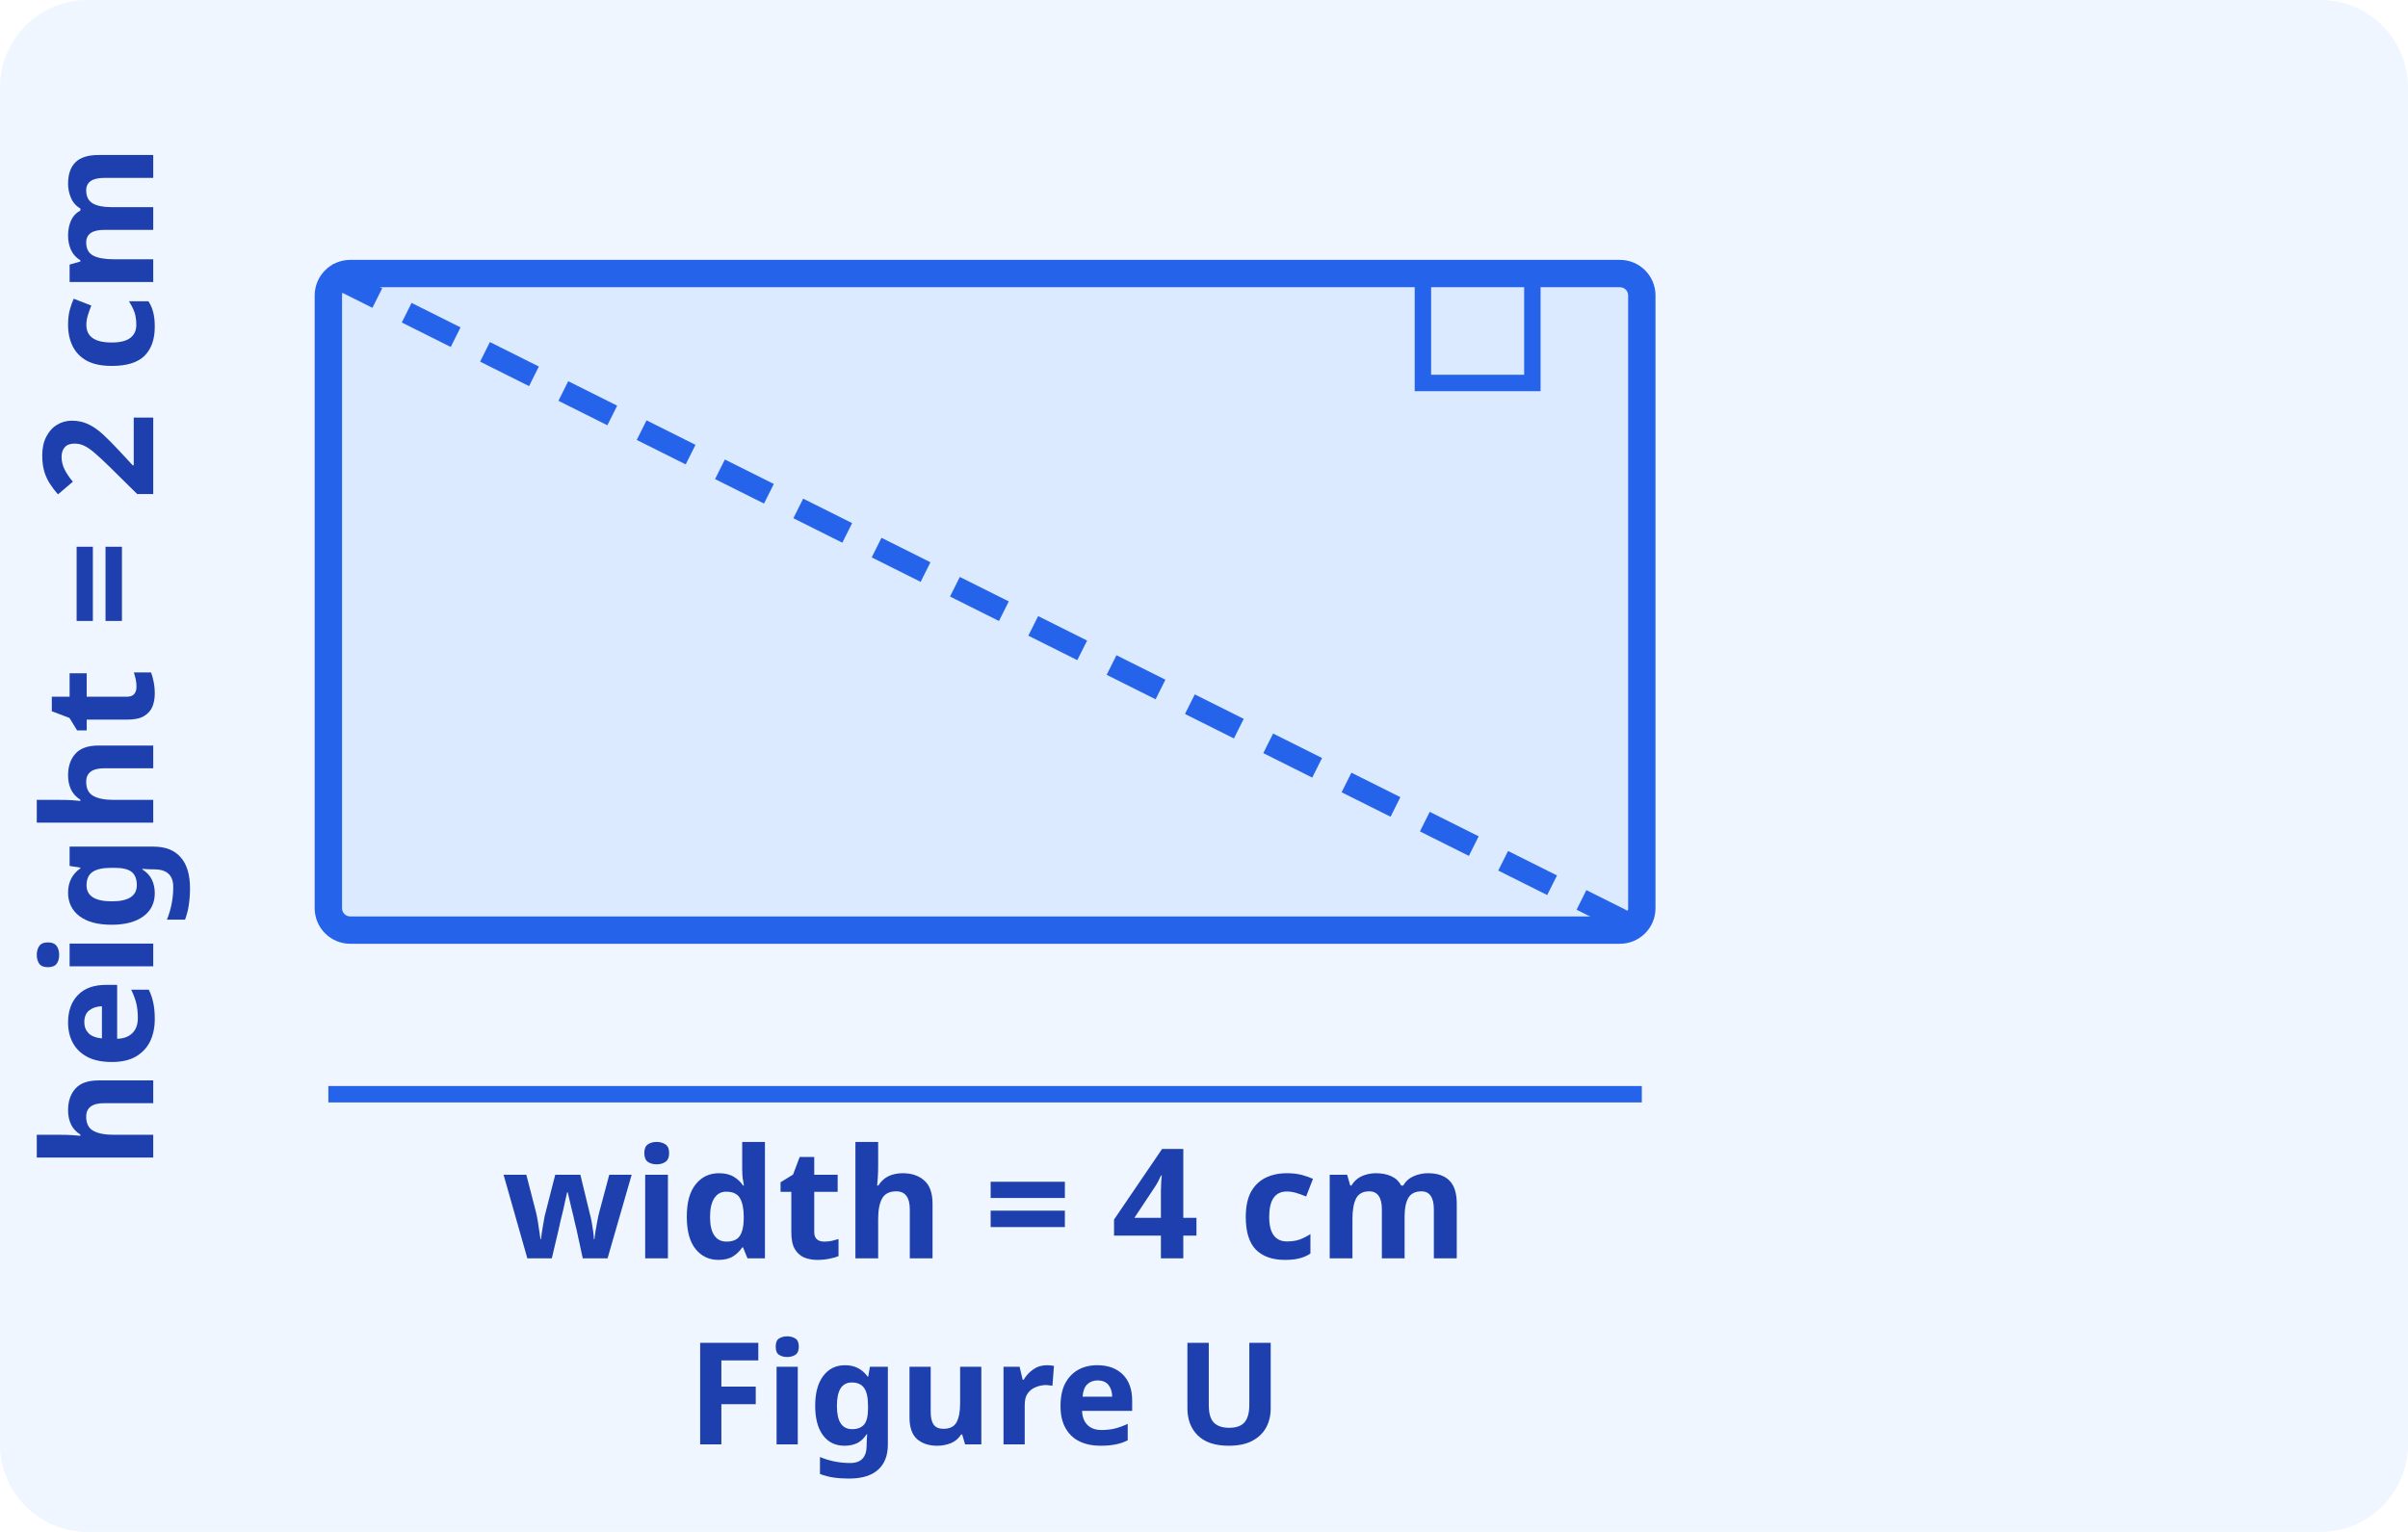
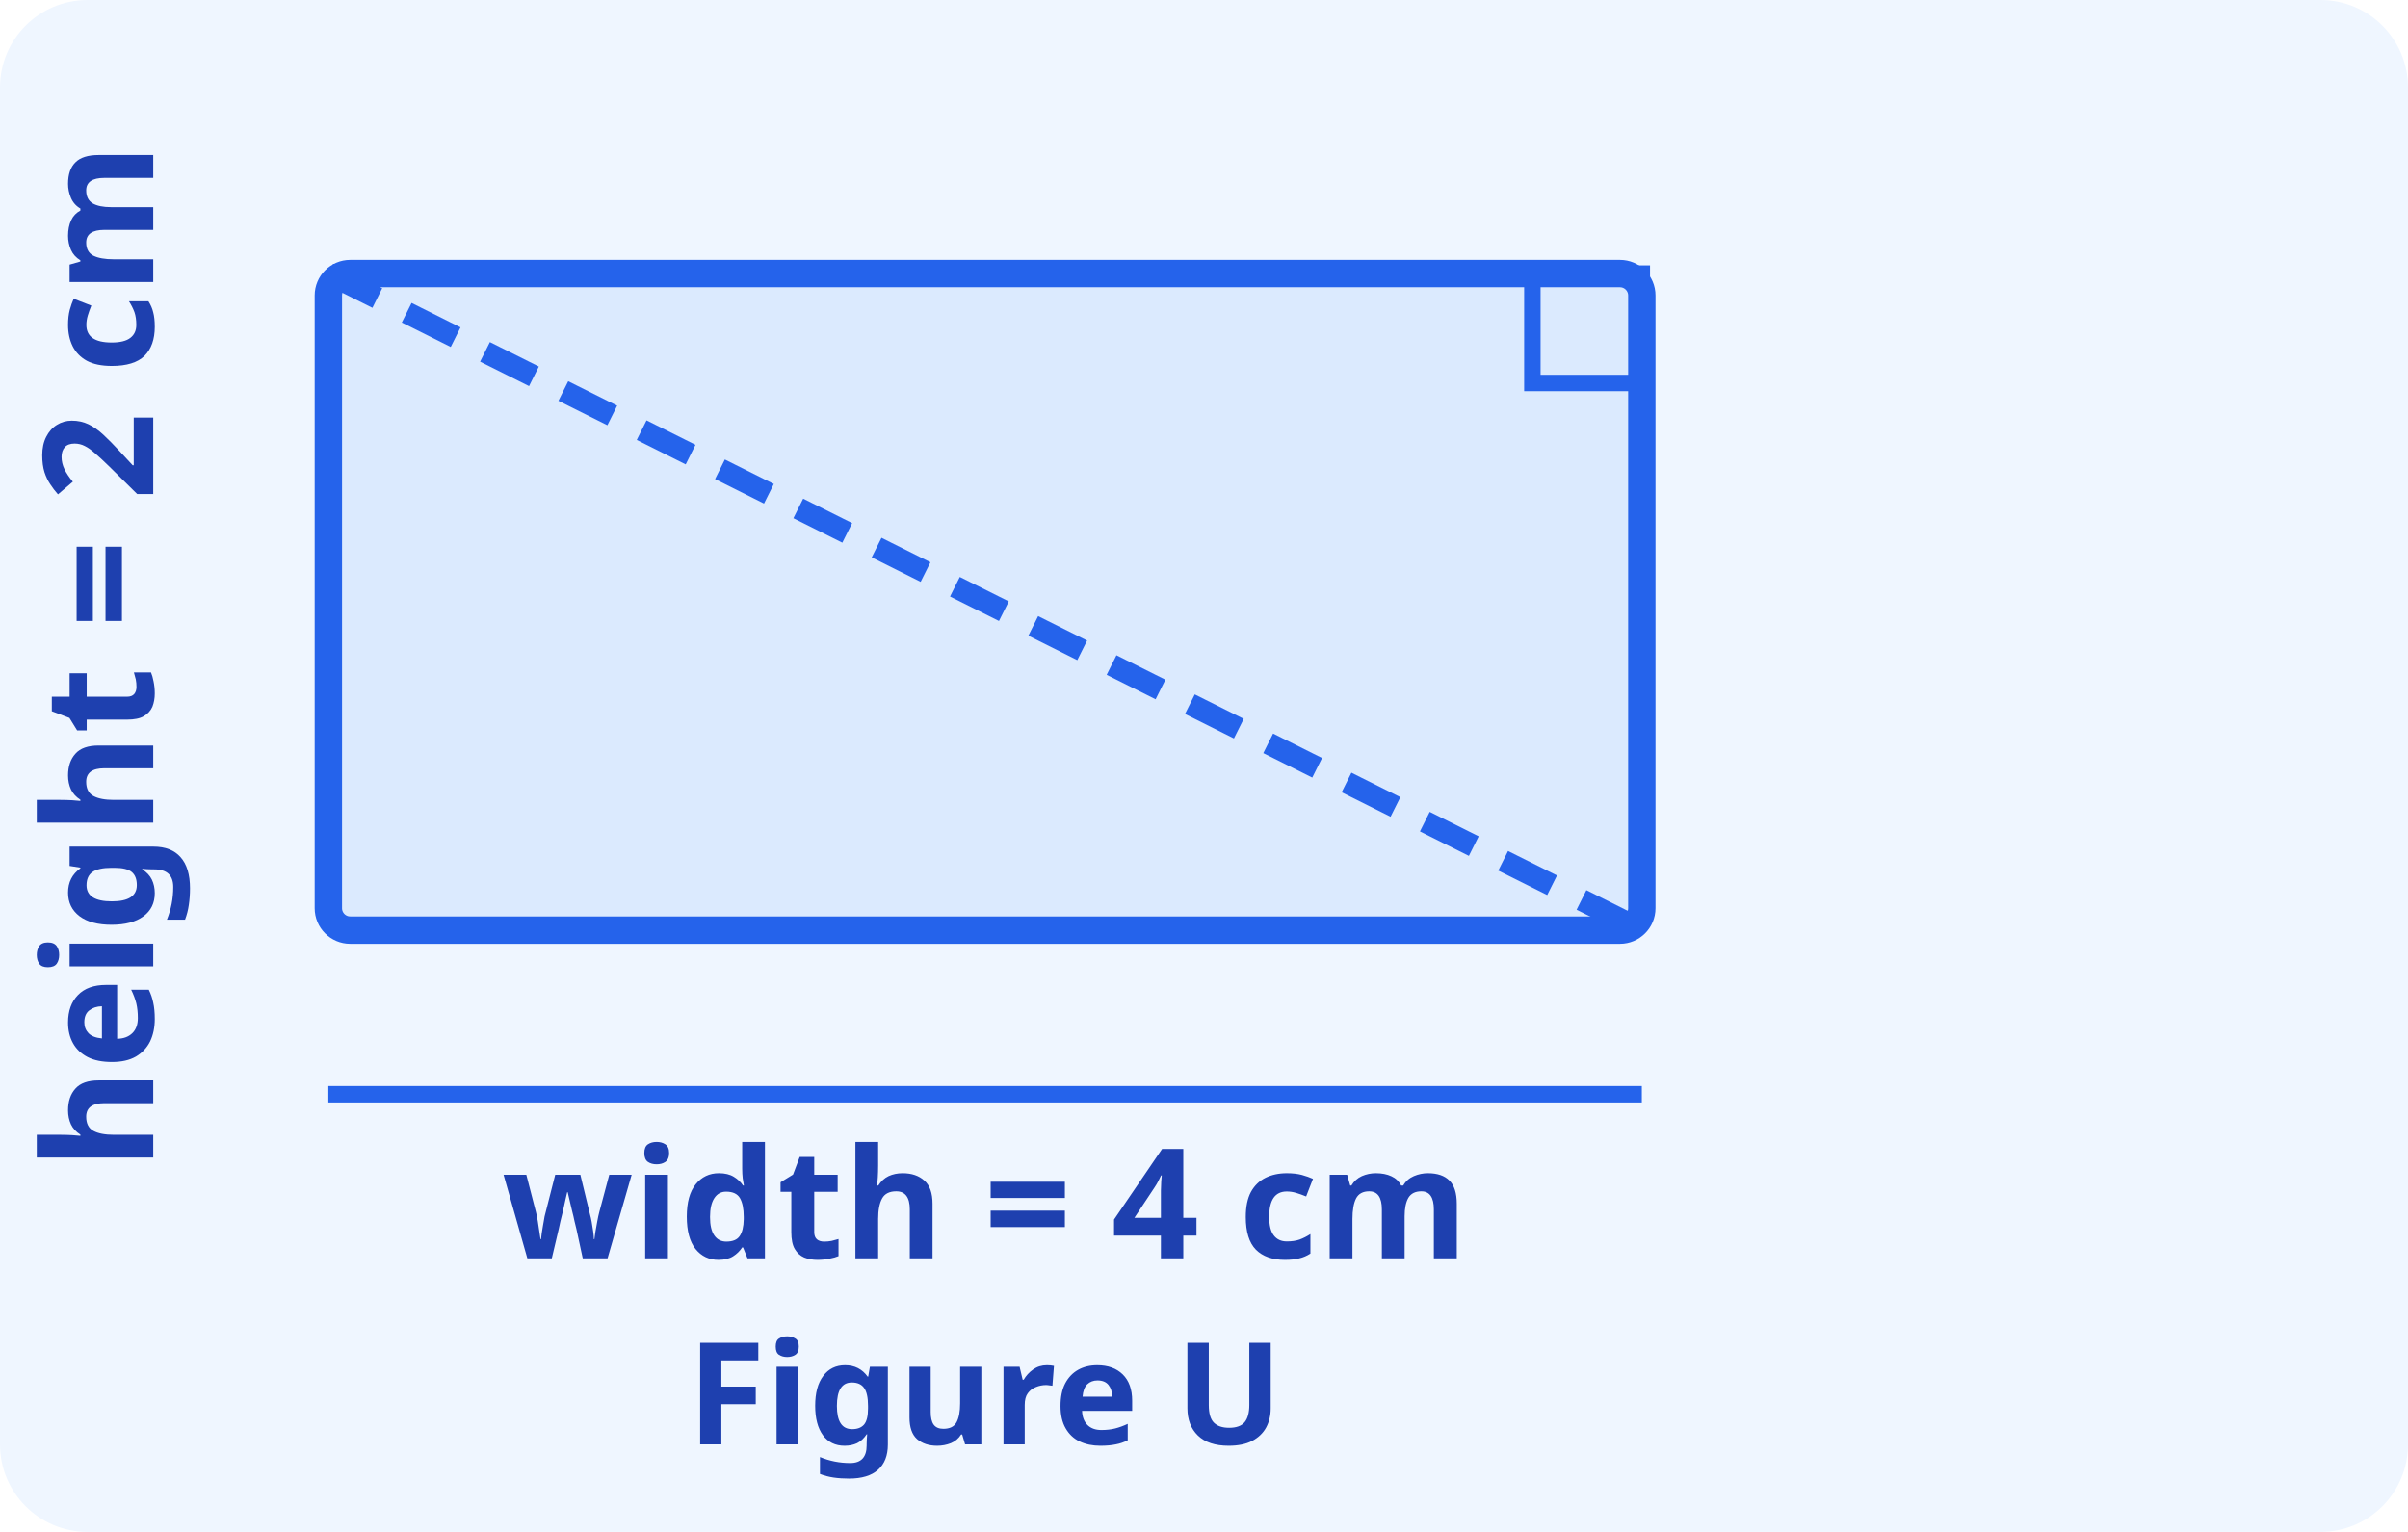
<svg xmlns="http://www.w3.org/2000/svg" viewBox="0 0 220 140" width="220" height="140" font-family="sans-serif">
  <rect width="220" height="140" fill="#eff6ff" rx="8" />
  <rect x="30" y="25" width="120" height="60" fill="#dbeafe" stroke="#2563eb" stroke-width="2.5" rx="2" />
  <line x1="30" y1="25" x2="150" y2="85" stroke="#2563eb" stroke-width="2" stroke-dasharray="5,3" />
-   <rect x="130" y="25" width="10" height="10" fill="none" stroke="#2563eb" stroke-width="1.5" />
+   <rect x="140" y="25" width="10" height="10" fill="none" stroke="#2563eb" stroke-width="1.5" />
  <line x1="30" y1="100" x2="150" y2="100" stroke="#2563eb" stroke-width="1.5" marker-end="url(#a)" />
  <text x="90" y="115" text-anchor="middle" fill="#1e40af" font-size="14" font-weight="bold">width = 4 cm</text>
  <text x="10" y="60" text-anchor="middle" fill="#1e40af" font-size="14" font-weight="bold" transform="rotate(-90,12,58)">height = 2 cm</text>
  <text x="90" y="132" text-anchor="middle" fill="#1e40af" font-size="13" font-weight="bold">Figure U</text>
</svg>
